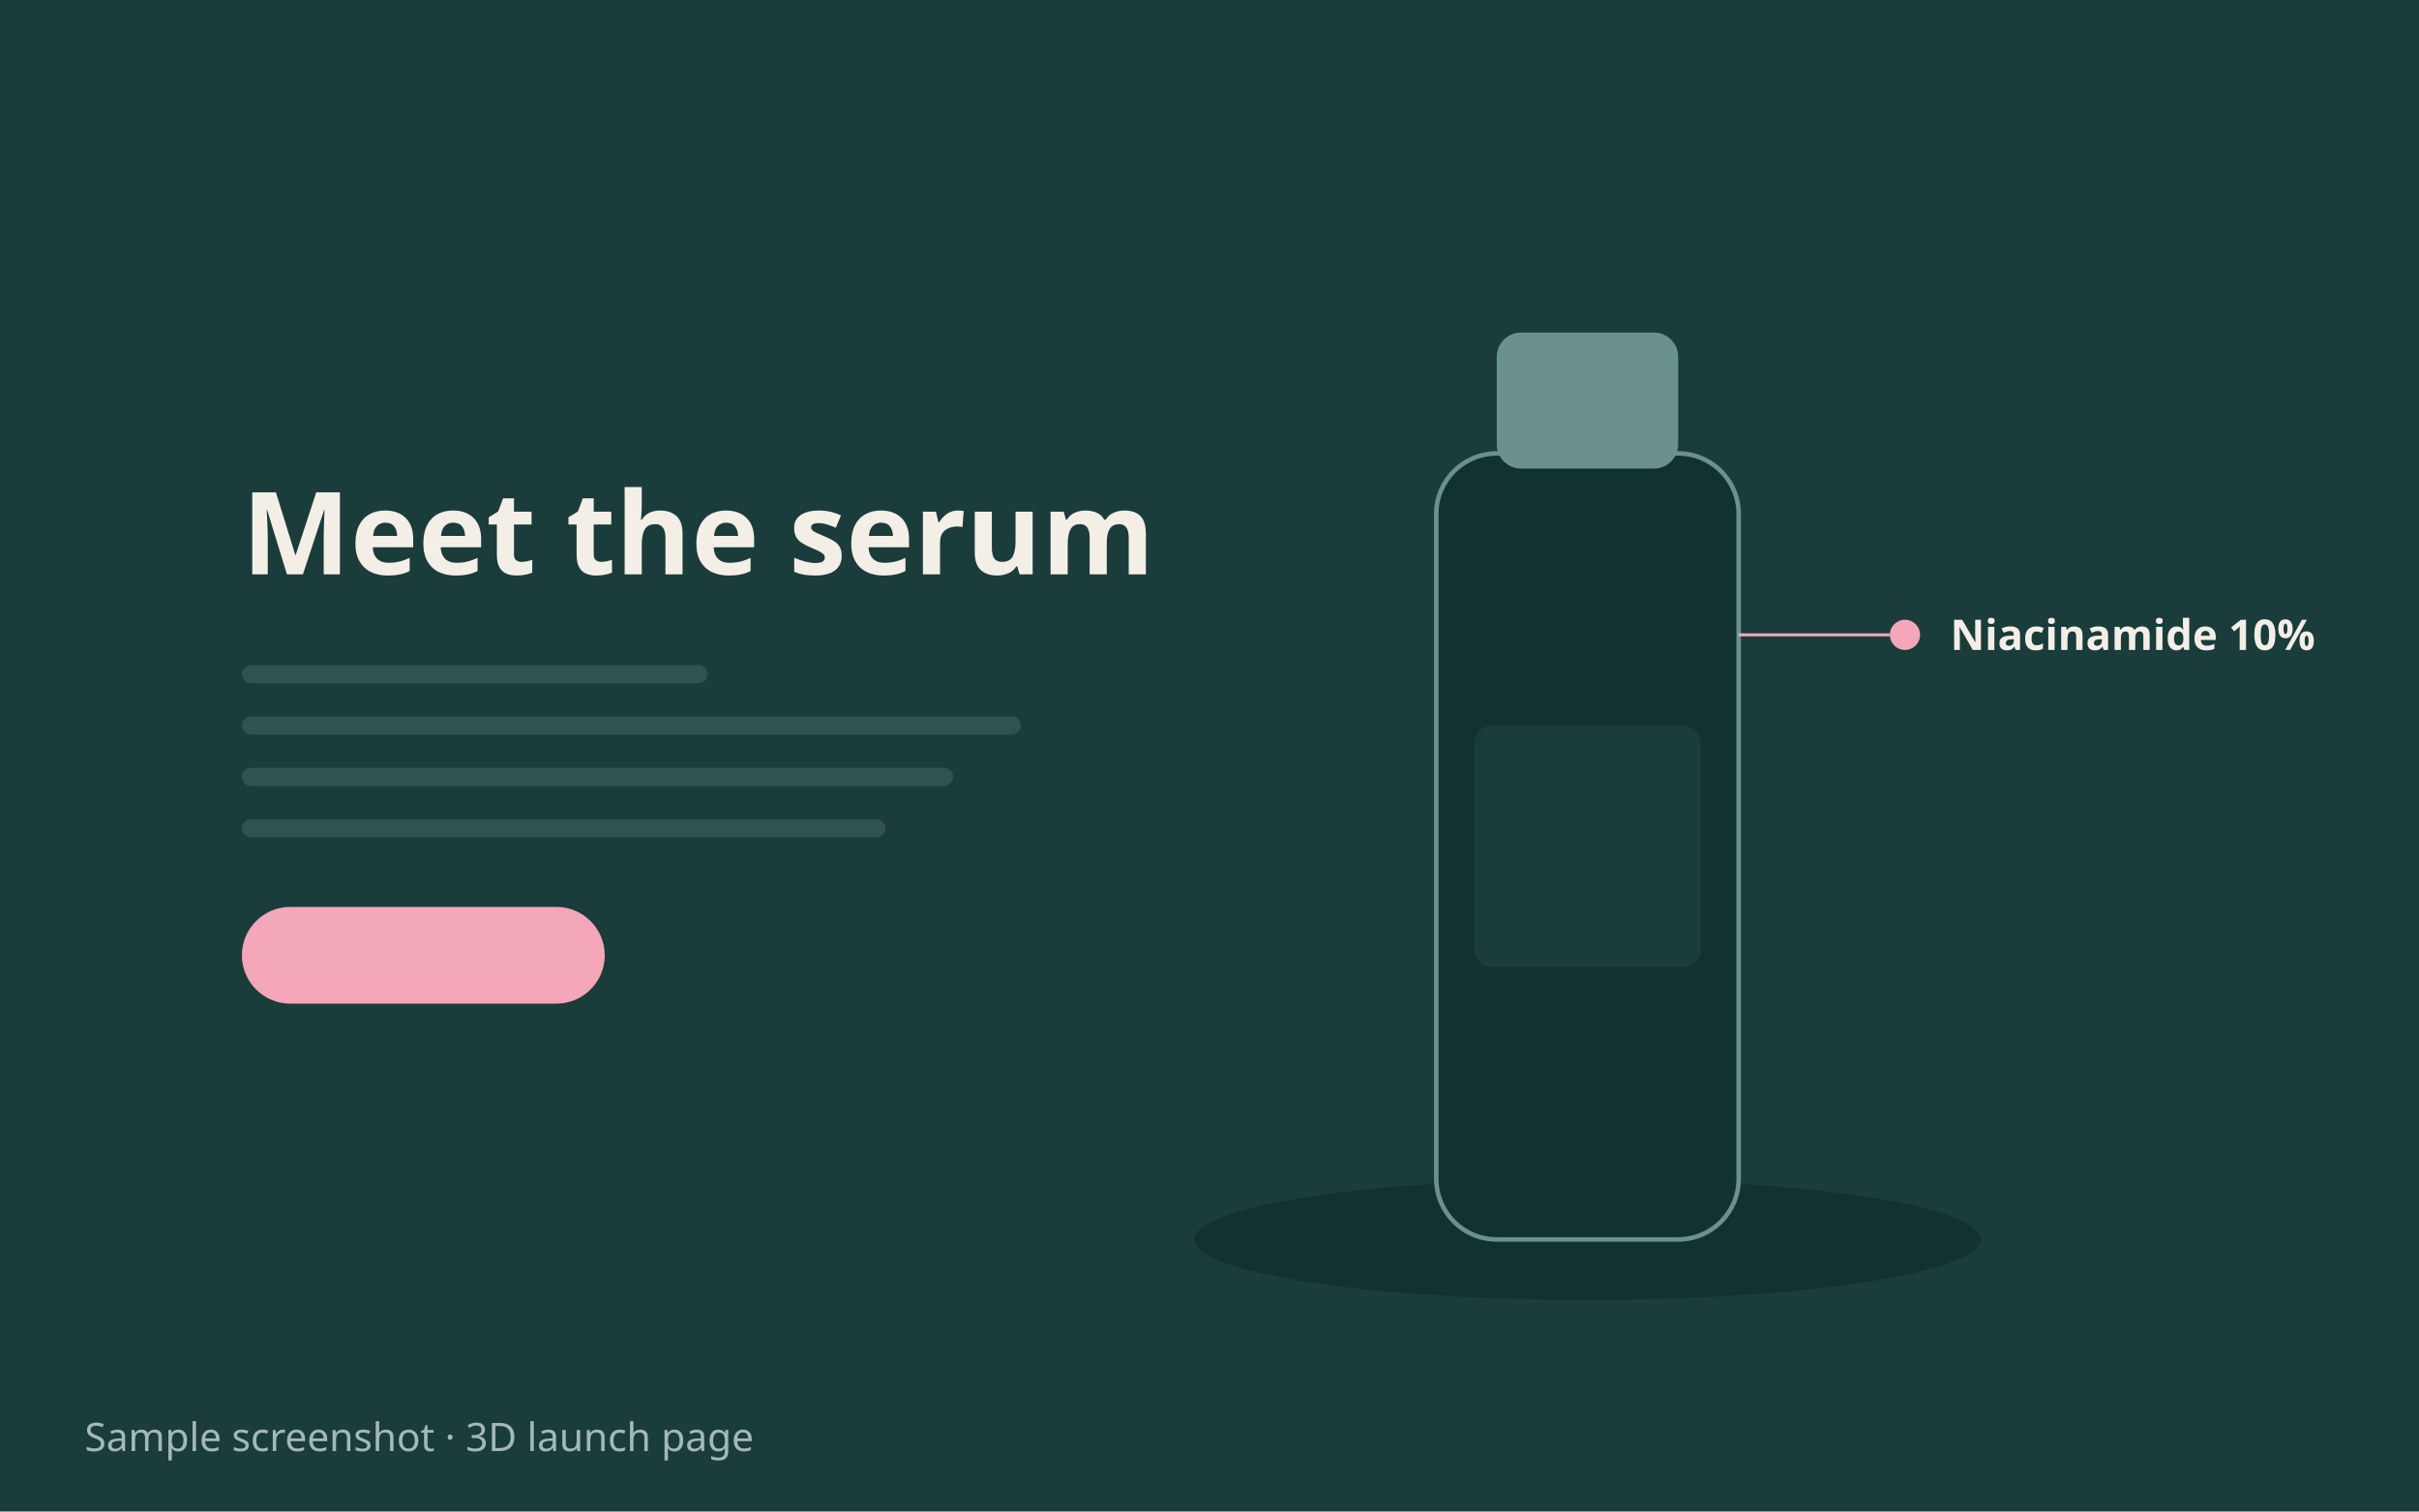
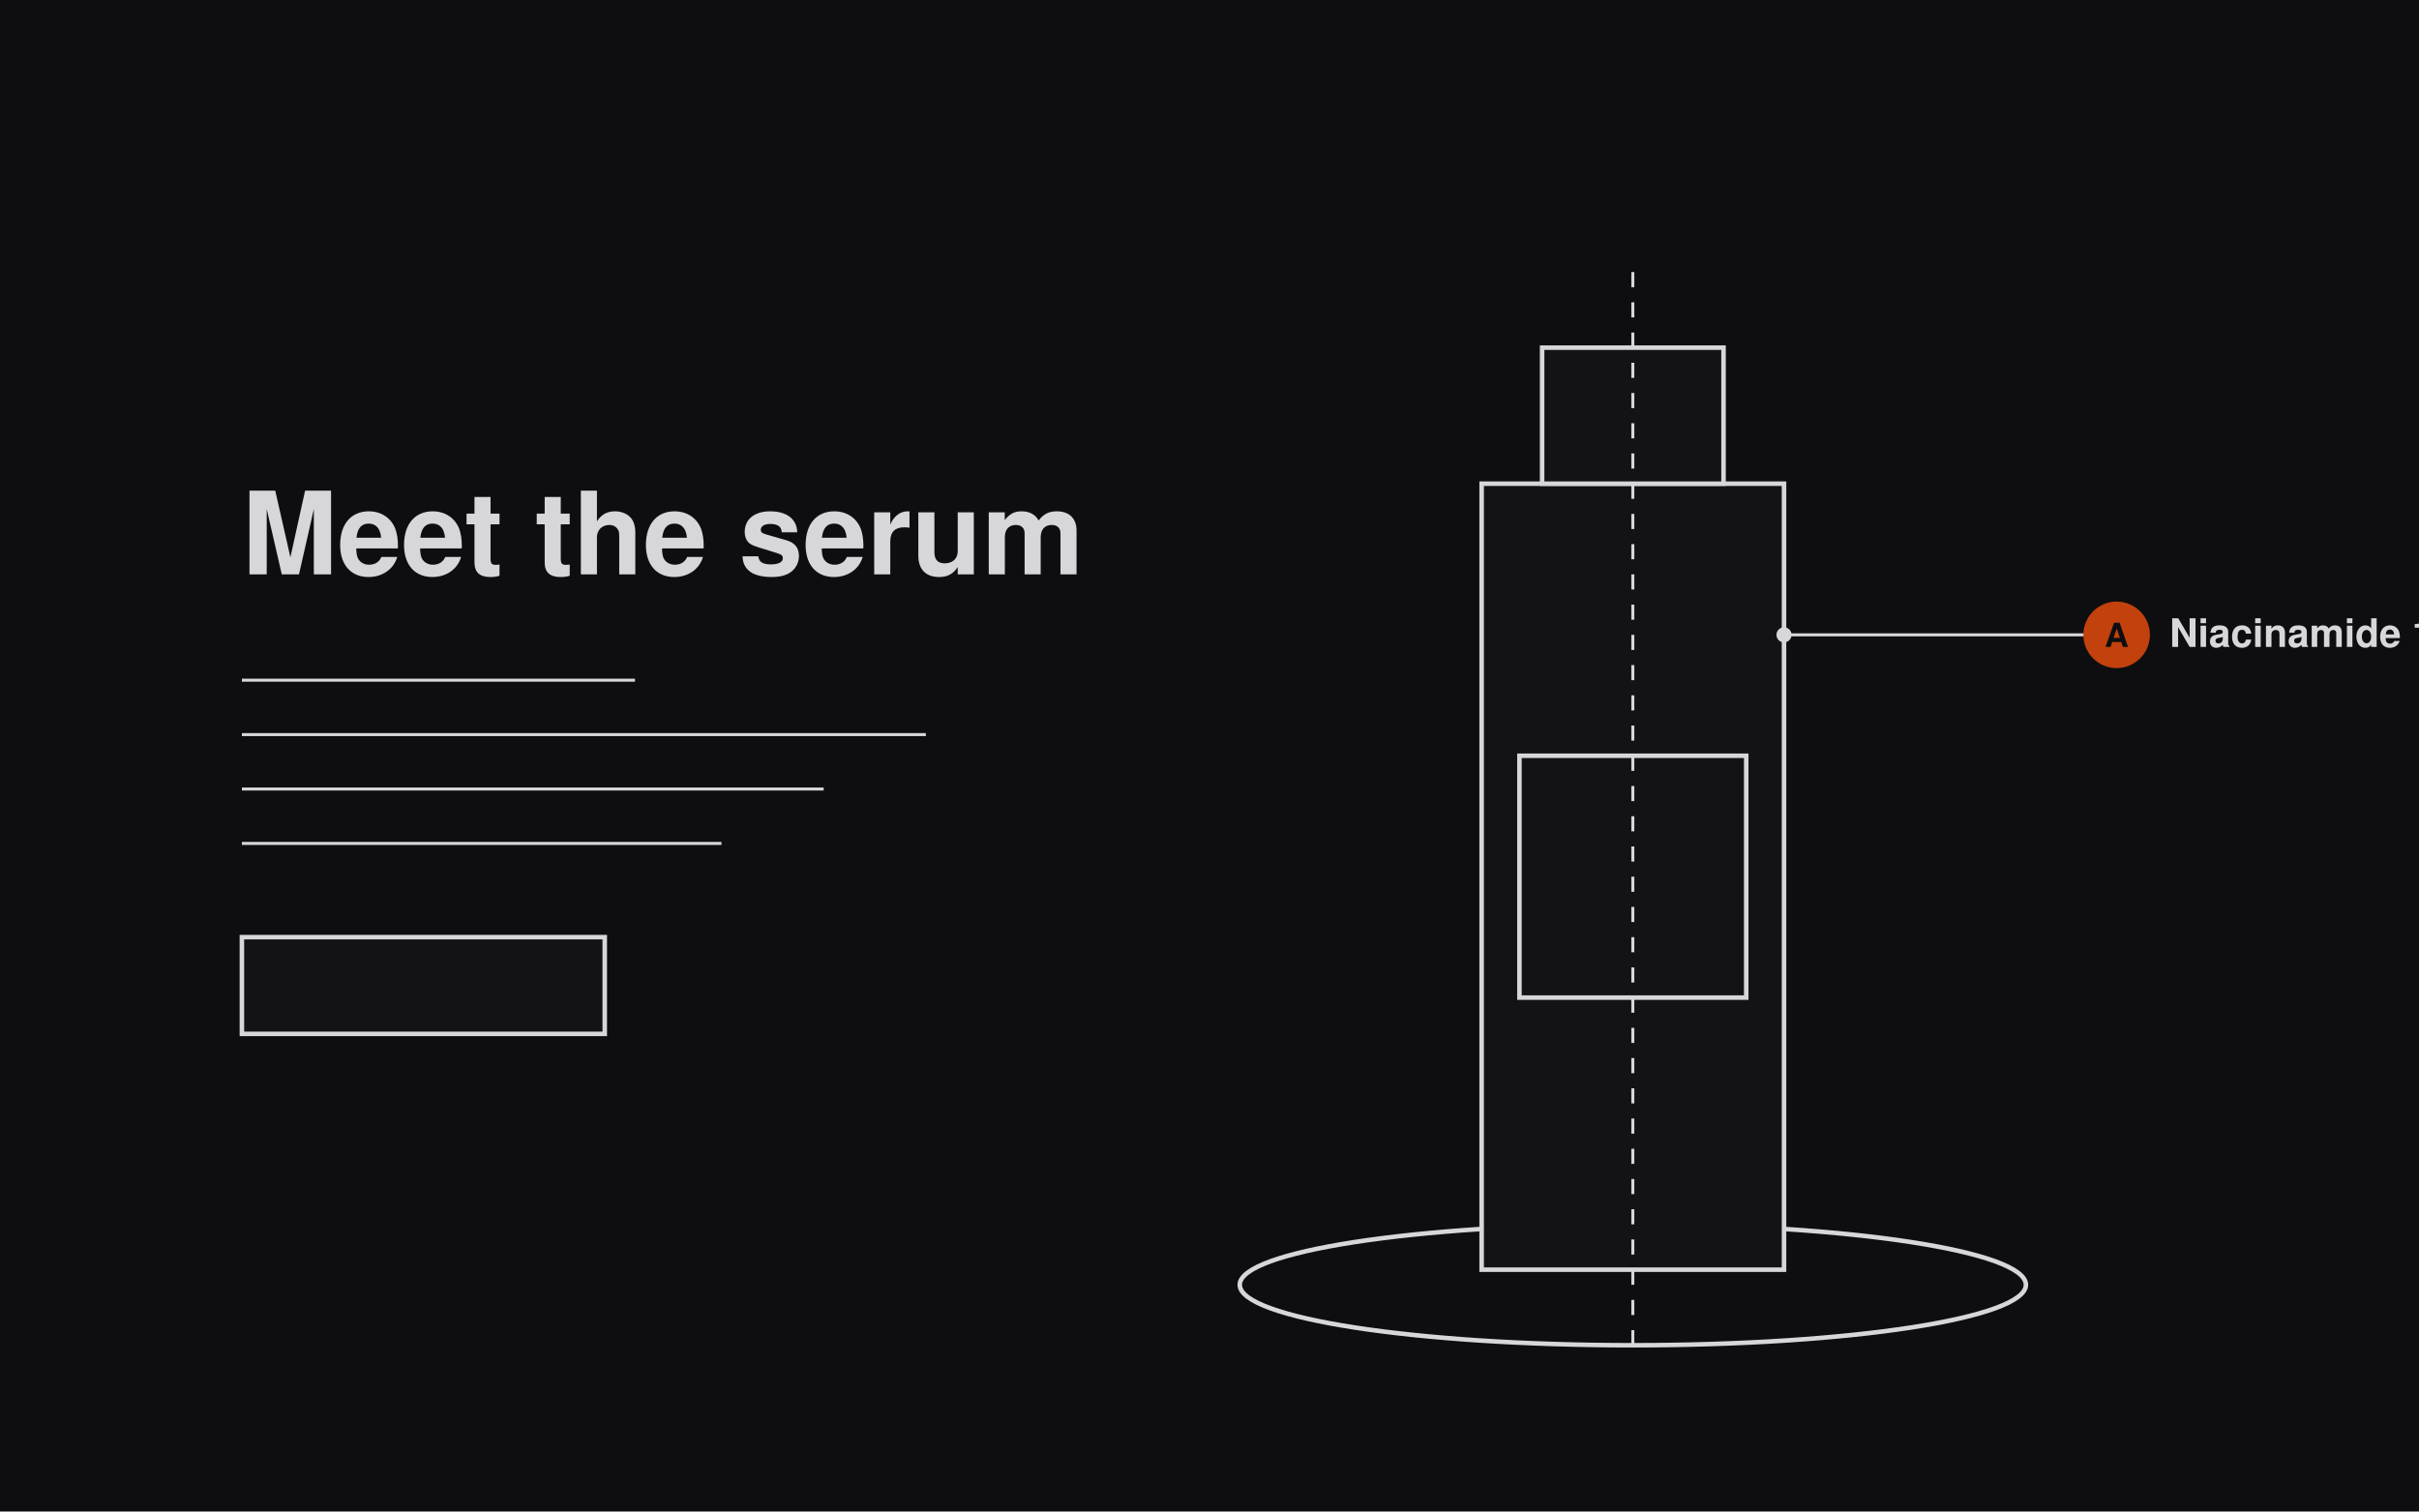
<svg xmlns="http://www.w3.org/2000/svg" viewBox="0 0 1600 1000" width="1600" height="1000">
-   <rect x="0" y="0" width="1600" height="1000" rx="0" fill="#1a3c3b" />
-   <ellipse cx="1050" cy="820" rx="260" ry="40" fill="#123131" />
-   <rect x="950" y="300" width="200" height="520" rx="40" fill="#123131" stroke="#6a918d" stroke-width="3" />
-   <rect x="990" y="220" width="120" height="90" rx="16" fill="#6a918d" />
-   <rect x="975" y="480" width="150" height="160" rx="12" fill="#1a3c3b" />
-   <circle cx="1260" cy="420" r="10" fill="#f4a7b9" />
-   <line x1="1150" x2="1250" y1="420" y2="420" stroke="#f4a7b9" stroke-width="2" />
-   <text x="1290" y="430" font-family="system-ui, sans-serif" font-size="28" font-weight="600" fill="#f3eee6">Niacinamide 10%</text>
-   <text x="160" y="380" font-family="system-ui, sans-serif" font-size="76" font-weight="720" fill="#f3eee6">Meet the serum</text>
-   <rect x="160" y="440" width="308" height="12" rx="6" fill="#2e5351" />
-   <rect x="160" y="474" width="515.2" height="12" rx="6" fill="#2e5351" />
-   <rect x="160" y="508" width="470.4" height="12" rx="6" fill="#2e5351" />
-   <rect x="160" y="542" width="425.6" height="12" rx="6" fill="#2e5351" />
-   <rect x="160" y="600" width="240" height="64" rx="32" fill="#f4a7b9" />
-   <text x="56" y="960" font-family="system-ui, sans-serif" font-size="26" font-weight="520" fill="#a3b9b5">Sample screenshot · 3D launch page</text>
+   <rect width="1600" height="1000" fill="#0e0e10" />
+   <text x="160" y="380" font-family="Archivo, Helvetica, Arial, sans-serif" font-size="76" font-weight="700" fill="#d6d6db">Meet the serum</text>
+   <line x1="160" y1="450" x2="420" y2="450" stroke="#d6d6db" stroke-width="2" />
+   <line x1="160" y1="486" x2="612.4" y2="486" stroke="#d6d6db" stroke-width="2" />
+   <line x1="160" y1="522" x2="544.8" y2="522" stroke="#d6d6db" stroke-width="2" />
+   <line x1="160" y1="558" x2="477.2" y2="558" stroke="#d6d6db" stroke-width="2" />
+   <rect x="160" y="620" width="240" height="64" fill="#131315" stroke="#d6d6db" stroke-width="3" />
+   <ellipse cx="1080" cy="850" rx="260" ry="40" fill="none" stroke="#d6d6db" stroke-width="3" />
+   <rect x="980" y="320" width="200" height="520" fill="#131315" stroke="#d6d6db" stroke-width="3" />
+   <rect x="1020" y="230" width="120" height="90" fill="#131315" stroke="#d6d6db" stroke-width="3" />
+   <rect x="1005" y="500" width="150" height="160" fill="#131315" stroke="#d6d6db" stroke-width="3" />
+   <line x1="1080" y1="180" x2="1080" y2="900" stroke="#d6d6db" stroke-width="2" stroke-dasharray="10 10" />
+   <line x1="1180" y1="420" x2="1400" y2="420" stroke="#d6d6db" stroke-width="2" />
+   <circle cx="1180" cy="420" r="5" fill="#d6d6db" />
+   <circle cx="1400" cy="420" r="22" fill="#c2410c" />
+   <text x="1400" y="428" text-anchor="middle" font-family="Archivo, Helvetica, Arial, sans-serif" font-size="22" font-weight="700" fill="#0e0e10">A</text>
+   <text x="1435" y="428" font-family="Archivo, Helvetica, Arial, sans-serif" font-size="26" font-weight="600" fill="#d6d6db">Niacinamide 10%</text>
</svg>
